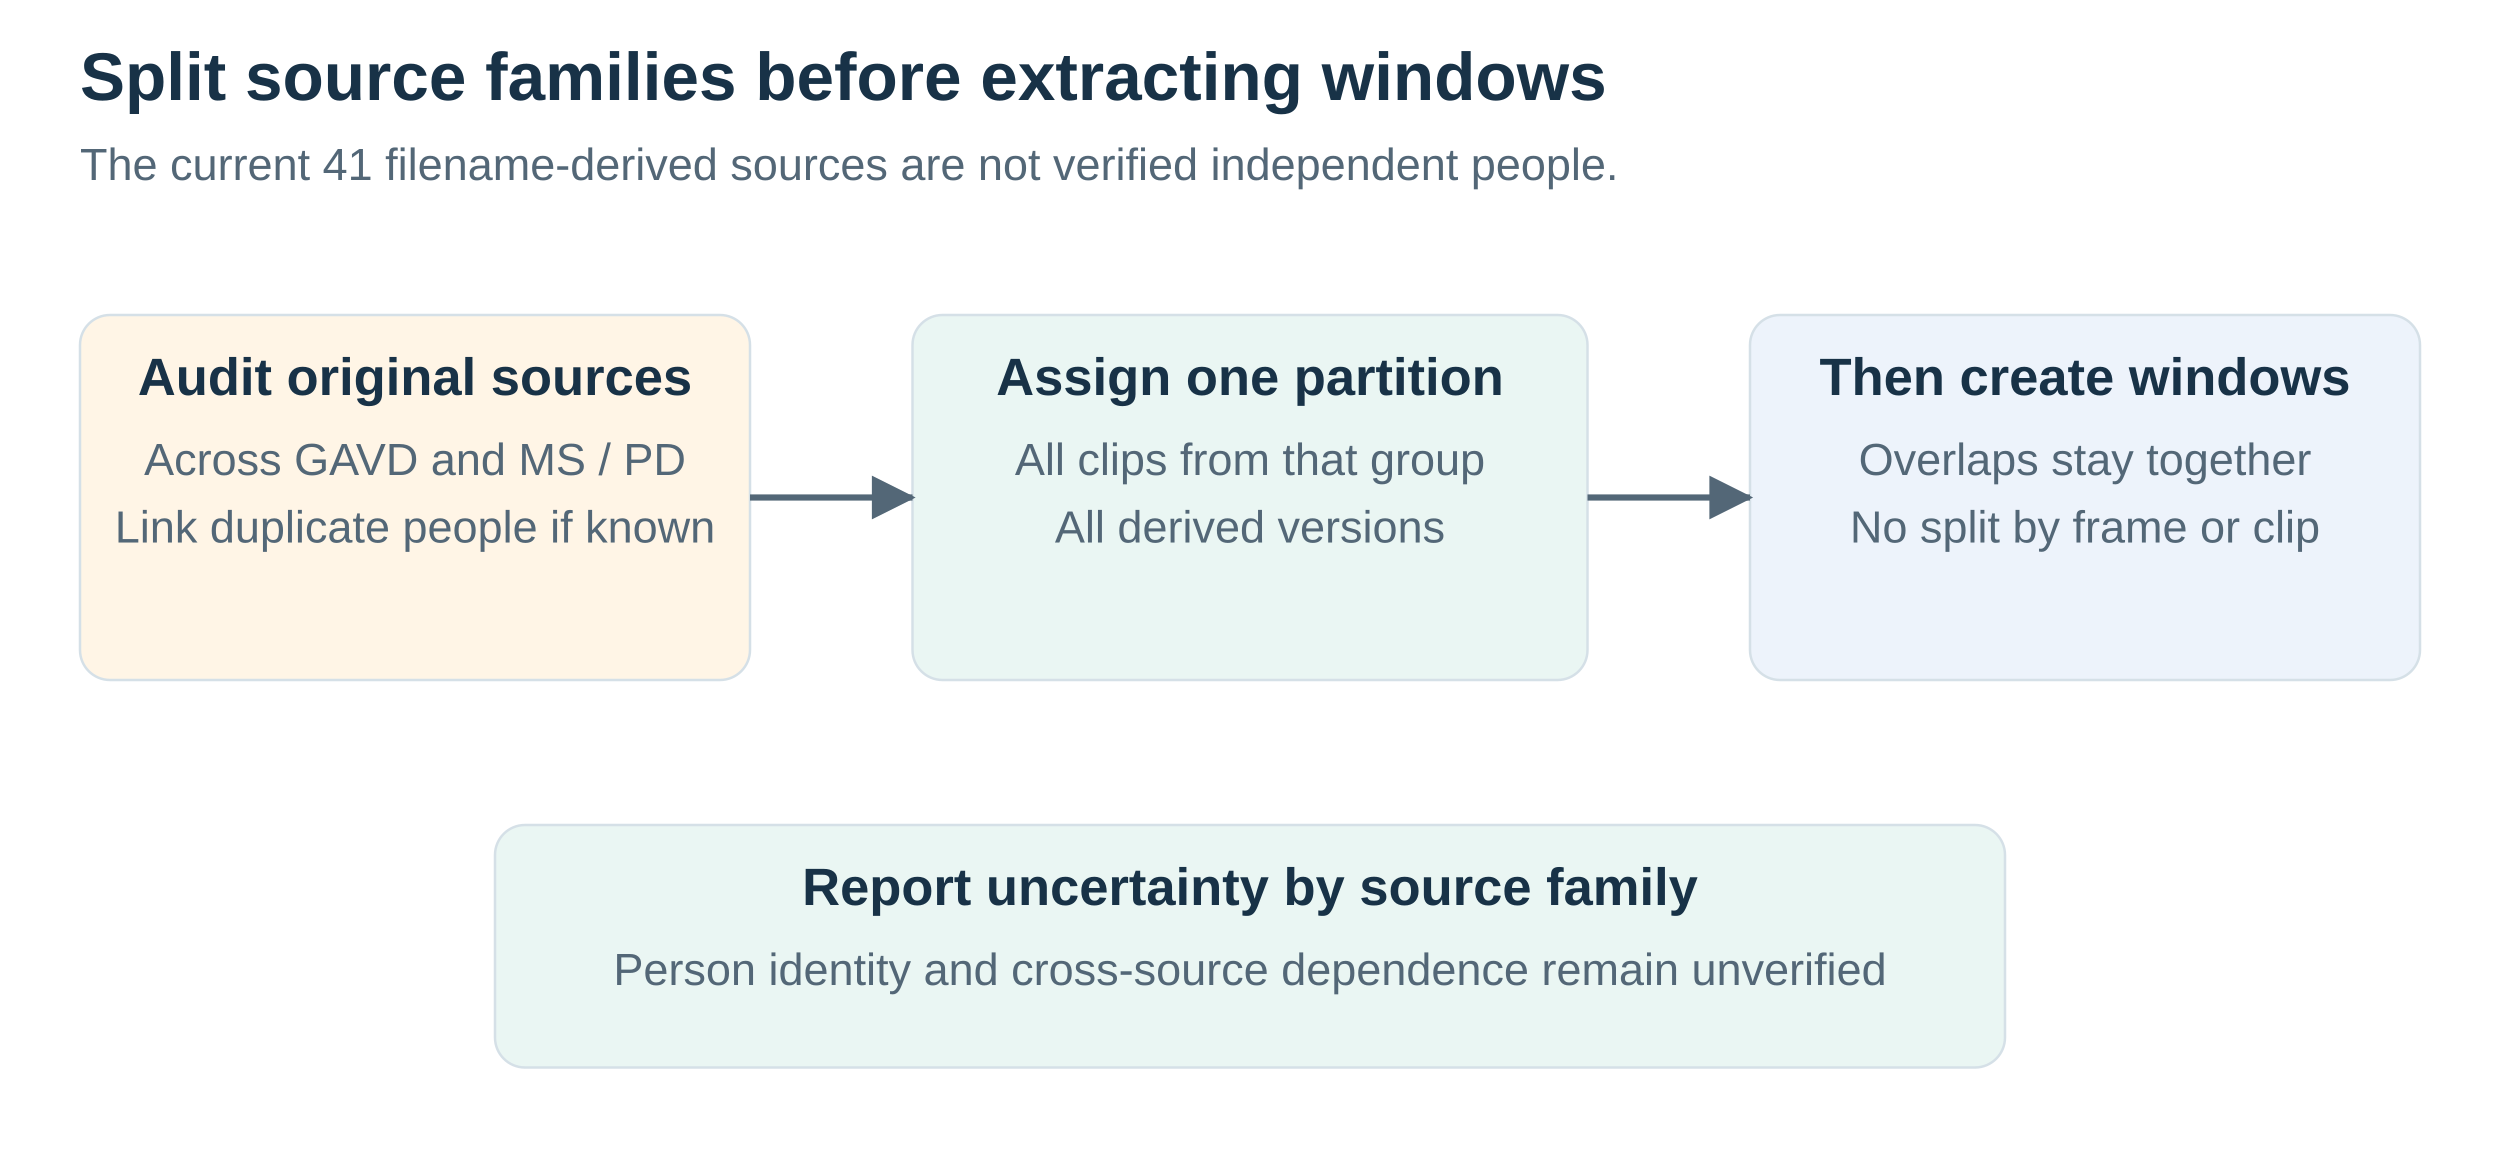
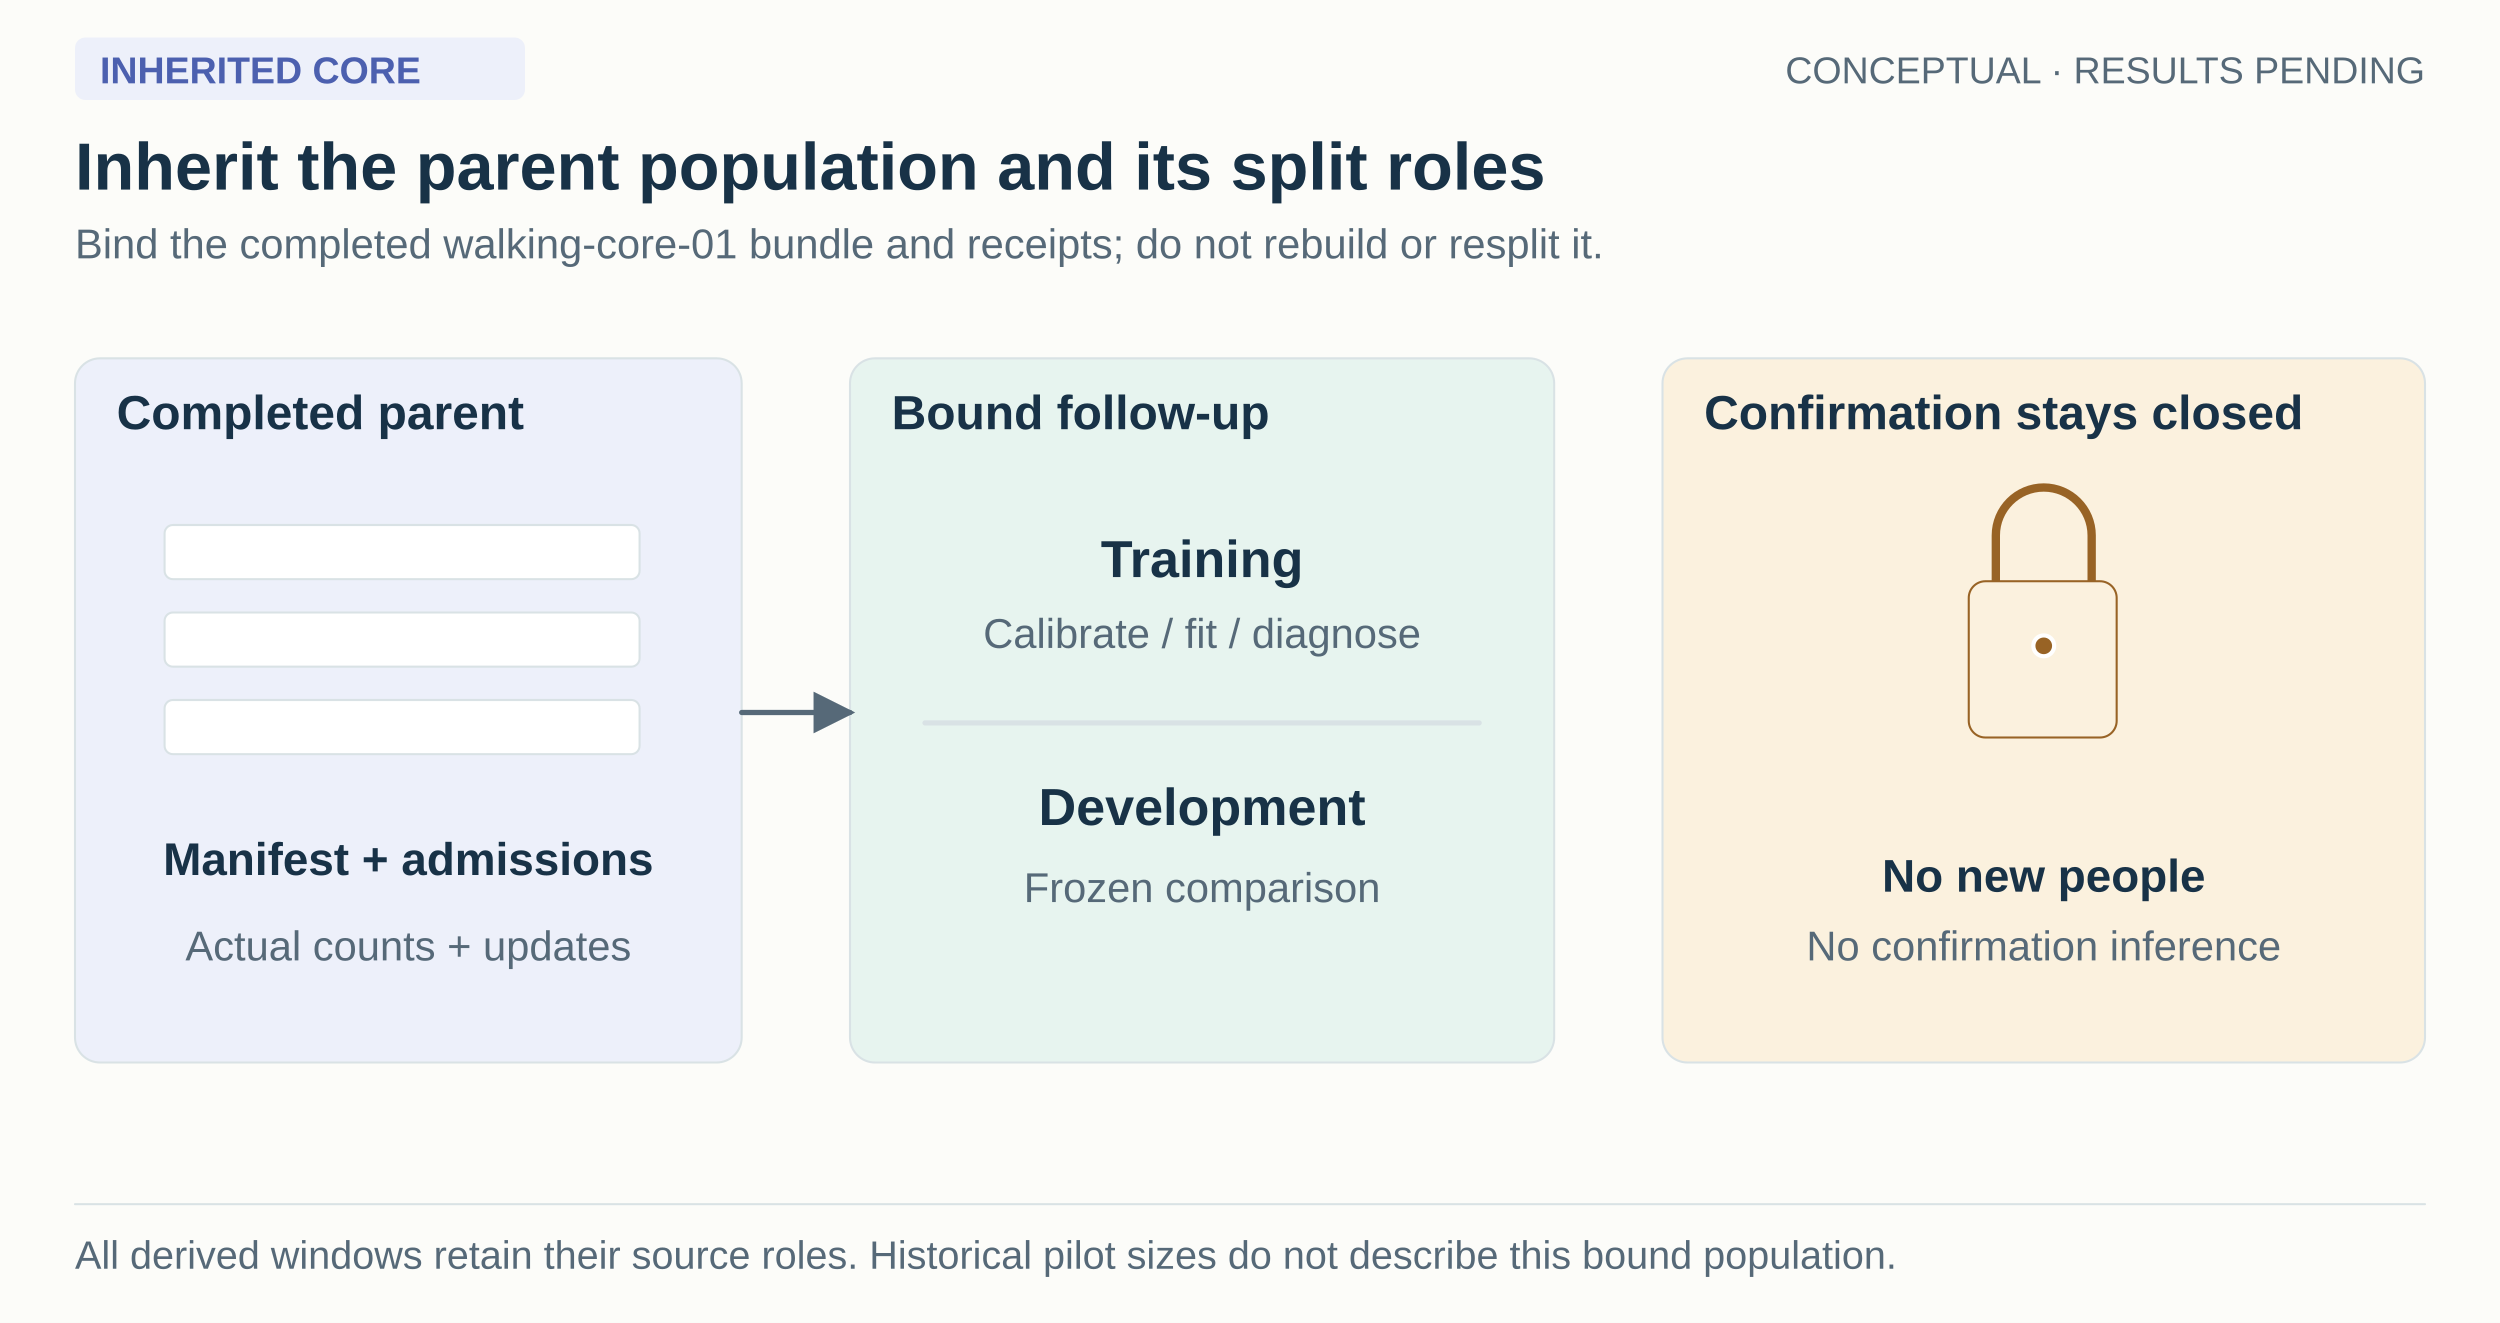
- <svg xmlns="http://www.w3.org/2000/svg" width="1000" height="470" viewBox="0 0 1000 470" role="img" aria-labelledby="title desc">
+ <svg xmlns="http://www.w3.org/2000/svg" width="1200" height="635" viewBox="0 0 1200 635" role="img" aria-labelledby="title desc">
  <defs>
-     <marker id="arrow" markerWidth="7" markerHeight="7" refX="6.5" refY="3.5" orient="auto">
-       <path d="M0 0L7 3.5L0 7" fill="#536777" />
+     <marker id="arrow" markerWidth="8" markerHeight="8" refX="7" refY="4" orient="auto">
+       <path d="M0 0L8 4L0 8" fill="#566978" />
    </marker>
  </defs>
-   <rect width="1000" height="470" fill="white" />
-   <text x="32" y="40" font-family="Arial, sans-serif" font-size="27" fill="#183247" text-anchor="start" font-weight="bold">Split source families before extracting windows</text>
-   <text x="32" y="72" font-family="Arial, sans-serif" font-size="18" fill="#536777" text-anchor="start" font-weight="normal">The current 41 filename-derived sources are not verified independent people.</text>
-   <rect x="32" y="126" width="268" height="146" rx="12" fill="#fff5e6" stroke="#d5e0e7" />
-   <text x="166.0" y="158" font-family="Arial, sans-serif" font-size="21" fill="#183247" text-anchor="middle" font-weight="bold">Audit original sources</text>
-   <text x="166.0" y="190" font-family="Arial, sans-serif" font-size="18" fill="#536777" text-anchor="middle" font-weight="normal">Across GAVD and MS / PD</text>
-   <text x="166.0" y="217" font-family="Arial, sans-serif" font-size="18" fill="#536777" text-anchor="middle" font-weight="normal">Link duplicate people if known</text>
-   <rect x="365" y="126" width="270" height="146" rx="12" fill="#eaf6f3" stroke="#d5e0e7" />
-   <text x="500.0" y="158" font-family="Arial, sans-serif" font-size="21" fill="#183247" text-anchor="middle" font-weight="bold">Assign one partition</text>
-   <text x="500.0" y="190" font-family="Arial, sans-serif" font-size="18" fill="#536777" text-anchor="middle" font-weight="normal">All clips from that group</text>
-   <text x="500.0" y="217" font-family="Arial, sans-serif" font-size="18" fill="#536777" text-anchor="middle" font-weight="normal">All derived versions</text>
-   <rect x="700" y="126" width="268" height="146" rx="12" fill="#edf3fb" stroke="#d5e0e7" />
-   <text x="834.0" y="158" font-family="Arial, sans-serif" font-size="21" fill="#183247" text-anchor="middle" font-weight="bold">Then create windows</text>
-   <text x="834.0" y="190" font-family="Arial, sans-serif" font-size="18" fill="#536777" text-anchor="middle" font-weight="normal">Overlaps stay together</text>
-   <text x="834.0" y="217" font-family="Arial, sans-serif" font-size="18" fill="#536777" text-anchor="middle" font-weight="normal">No split by frame or clip</text>
-   <polyline points="300,199 365,199" fill="none" stroke="#536777" stroke-width="2.5" stroke-linejoin="round" marker-end="url(#arrow)" />
-   <polyline points="635,199 700,199" fill="none" stroke="#536777" stroke-width="2.5" stroke-linejoin="round" marker-end="url(#arrow)" />
-   <rect x="198" y="330" width="604" height="97" rx="12" fill="#eaf6f3" stroke="#d5e0e7" />
-   <text x="500.0" y="362" font-family="Arial, sans-serif" font-size="21" fill="#183247" text-anchor="middle" font-weight="bold">Report uncertainty by source family</text>
-   <text x="500.0" y="394" font-family="Arial, sans-serif" font-size="18" fill="#536777" text-anchor="middle" font-weight="normal">Person identity and cross-source dependence remain unverified</text>
+   <rect width="1200" height="635" fill="#fcfcf9" />
+   <rect x="36" y="18" width="216" height="30" rx="5" fill="#edf0fa" stroke="none" />
+   <text x="48" y="40" font-family="Arial, sans-serif" font-size="18" fill="#4c60af" text-anchor="start" font-weight="bold">INHERITED CORE</text>
+   <text x="1164" y="40" font-family="Arial, sans-serif" font-size="18" fill="#566978" text-anchor="end" font-weight="normal">CONCEPTUAL · RESULTS PENDING</text>
+   <text x="36" y="91" font-family="Arial, sans-serif" font-size="32" fill="#183247" text-anchor="start" font-weight="bold">Inherit the parent population and its split roles</text>
+   <text x="36" y="124" font-family="Arial, sans-serif" font-size="20" fill="#566978" text-anchor="start" font-weight="normal">Bind the completed walking-core-01 bundle and receipts; do not rebuild or resplit it.</text>
+   <rect x="36" y="172" width="320" height="338" rx="12" fill="#edf0fa" stroke="#d9e2e5" />
+   <text x="56" y="206" font-family="Arial, sans-serif" font-size="23" fill="#183247" text-anchor="start" font-weight="bold">Completed parent</text>
+   <rect x="79" y="252" width="228" height="26" rx="4" fill="white" stroke="#d9e2e5" />
+   <rect x="79" y="294" width="228" height="26" rx="4" fill="white" stroke="#d9e2e5" />
+   <rect x="79" y="336" width="228" height="26" rx="4" fill="white" stroke="#d9e2e5" />
+   <text x="196" y="420" font-family="Arial, sans-serif" font-size="22" fill="#183247" text-anchor="middle" font-weight="bold">Manifest + admissions</text>
+   <text x="196" y="461" font-family="Arial, sans-serif" font-size="20" fill="#566978" text-anchor="middle" font-weight="normal">Actual counts + updates</text>
+   <rect x="408" y="172" width="338" height="338" rx="12" fill="#e7f4ef" stroke="#d9e2e5" />
+   <text x="428" y="206" font-family="Arial, sans-serif" font-size="23" fill="#183247" text-anchor="start" font-weight="bold">Bound follow-up</text>
+   <text x="577" y="277" font-family="Arial, sans-serif" font-size="25" fill="#183247" text-anchor="middle" font-weight="bold">Training</text>
+   <text x="577" y="311" font-family="Arial, sans-serif" font-size="20" fill="#566978" text-anchor="middle" font-weight="normal">Calibrate / fit / diagnose</text>
+   <polyline points="444.00,347.00 710.00,347.00" fill="none" stroke="#d9e2e5" stroke-width="2.5" stroke-linejoin="round" stroke-linecap="round" />
+   <text x="577" y="396" font-family="Arial, sans-serif" font-size="25" fill="#183247" text-anchor="middle" font-weight="bold">Development</text>
+   <text x="577" y="433" font-family="Arial, sans-serif" font-size="20" fill="#566978" text-anchor="middle" font-weight="normal">Frozen comparison</text>
+   <rect x="798" y="172" width="366" height="338" rx="12" fill="#fbf1de" stroke="#d9e2e5" />
+   <text x="818" y="206" font-family="Arial, sans-serif" font-size="23" fill="#183247" text-anchor="start" font-weight="bold">Confirmation stays closed</text>
+   <rect x="945" y="279" width="71" height="75" rx="8" fill="none" stroke="#986325" />
+   <path d="M958 279v-22a23 23 0 0 1 46 0v22" fill="none" stroke="#986325" stroke-width="4" />
+   <circle cx="981" cy="310" r="5" fill="#986325" stroke="white" stroke-width="2" />
+   <text x="981" y="428" font-family="Arial, sans-serif" font-size="22" fill="#183247" text-anchor="middle" font-weight="bold">No new people</text>
+   <text x="981" y="461" font-family="Arial, sans-serif" font-size="20" fill="#566978" text-anchor="middle" font-weight="normal">No confirmation inference</text>
+   <polyline points="356.00,342.00 408.00,342.00" fill="none" stroke="#566978" stroke-width="2.5" stroke-linejoin="round" stroke-linecap="round" marker-end="url(#arrow)" />
+   <polyline points="36.00,578.00 1164.00,578.00" fill="none" stroke="#d9e2e5" stroke-width="1" stroke-linejoin="round" stroke-linecap="round" />
+   <text x="36" y="609" font-family="Arial, sans-serif" font-size="19" fill="#566978" text-anchor="start" font-weight="normal">All derived windows retain their source roles. Historical pilot sizes do not describe this bound population.</text>
</svg>
